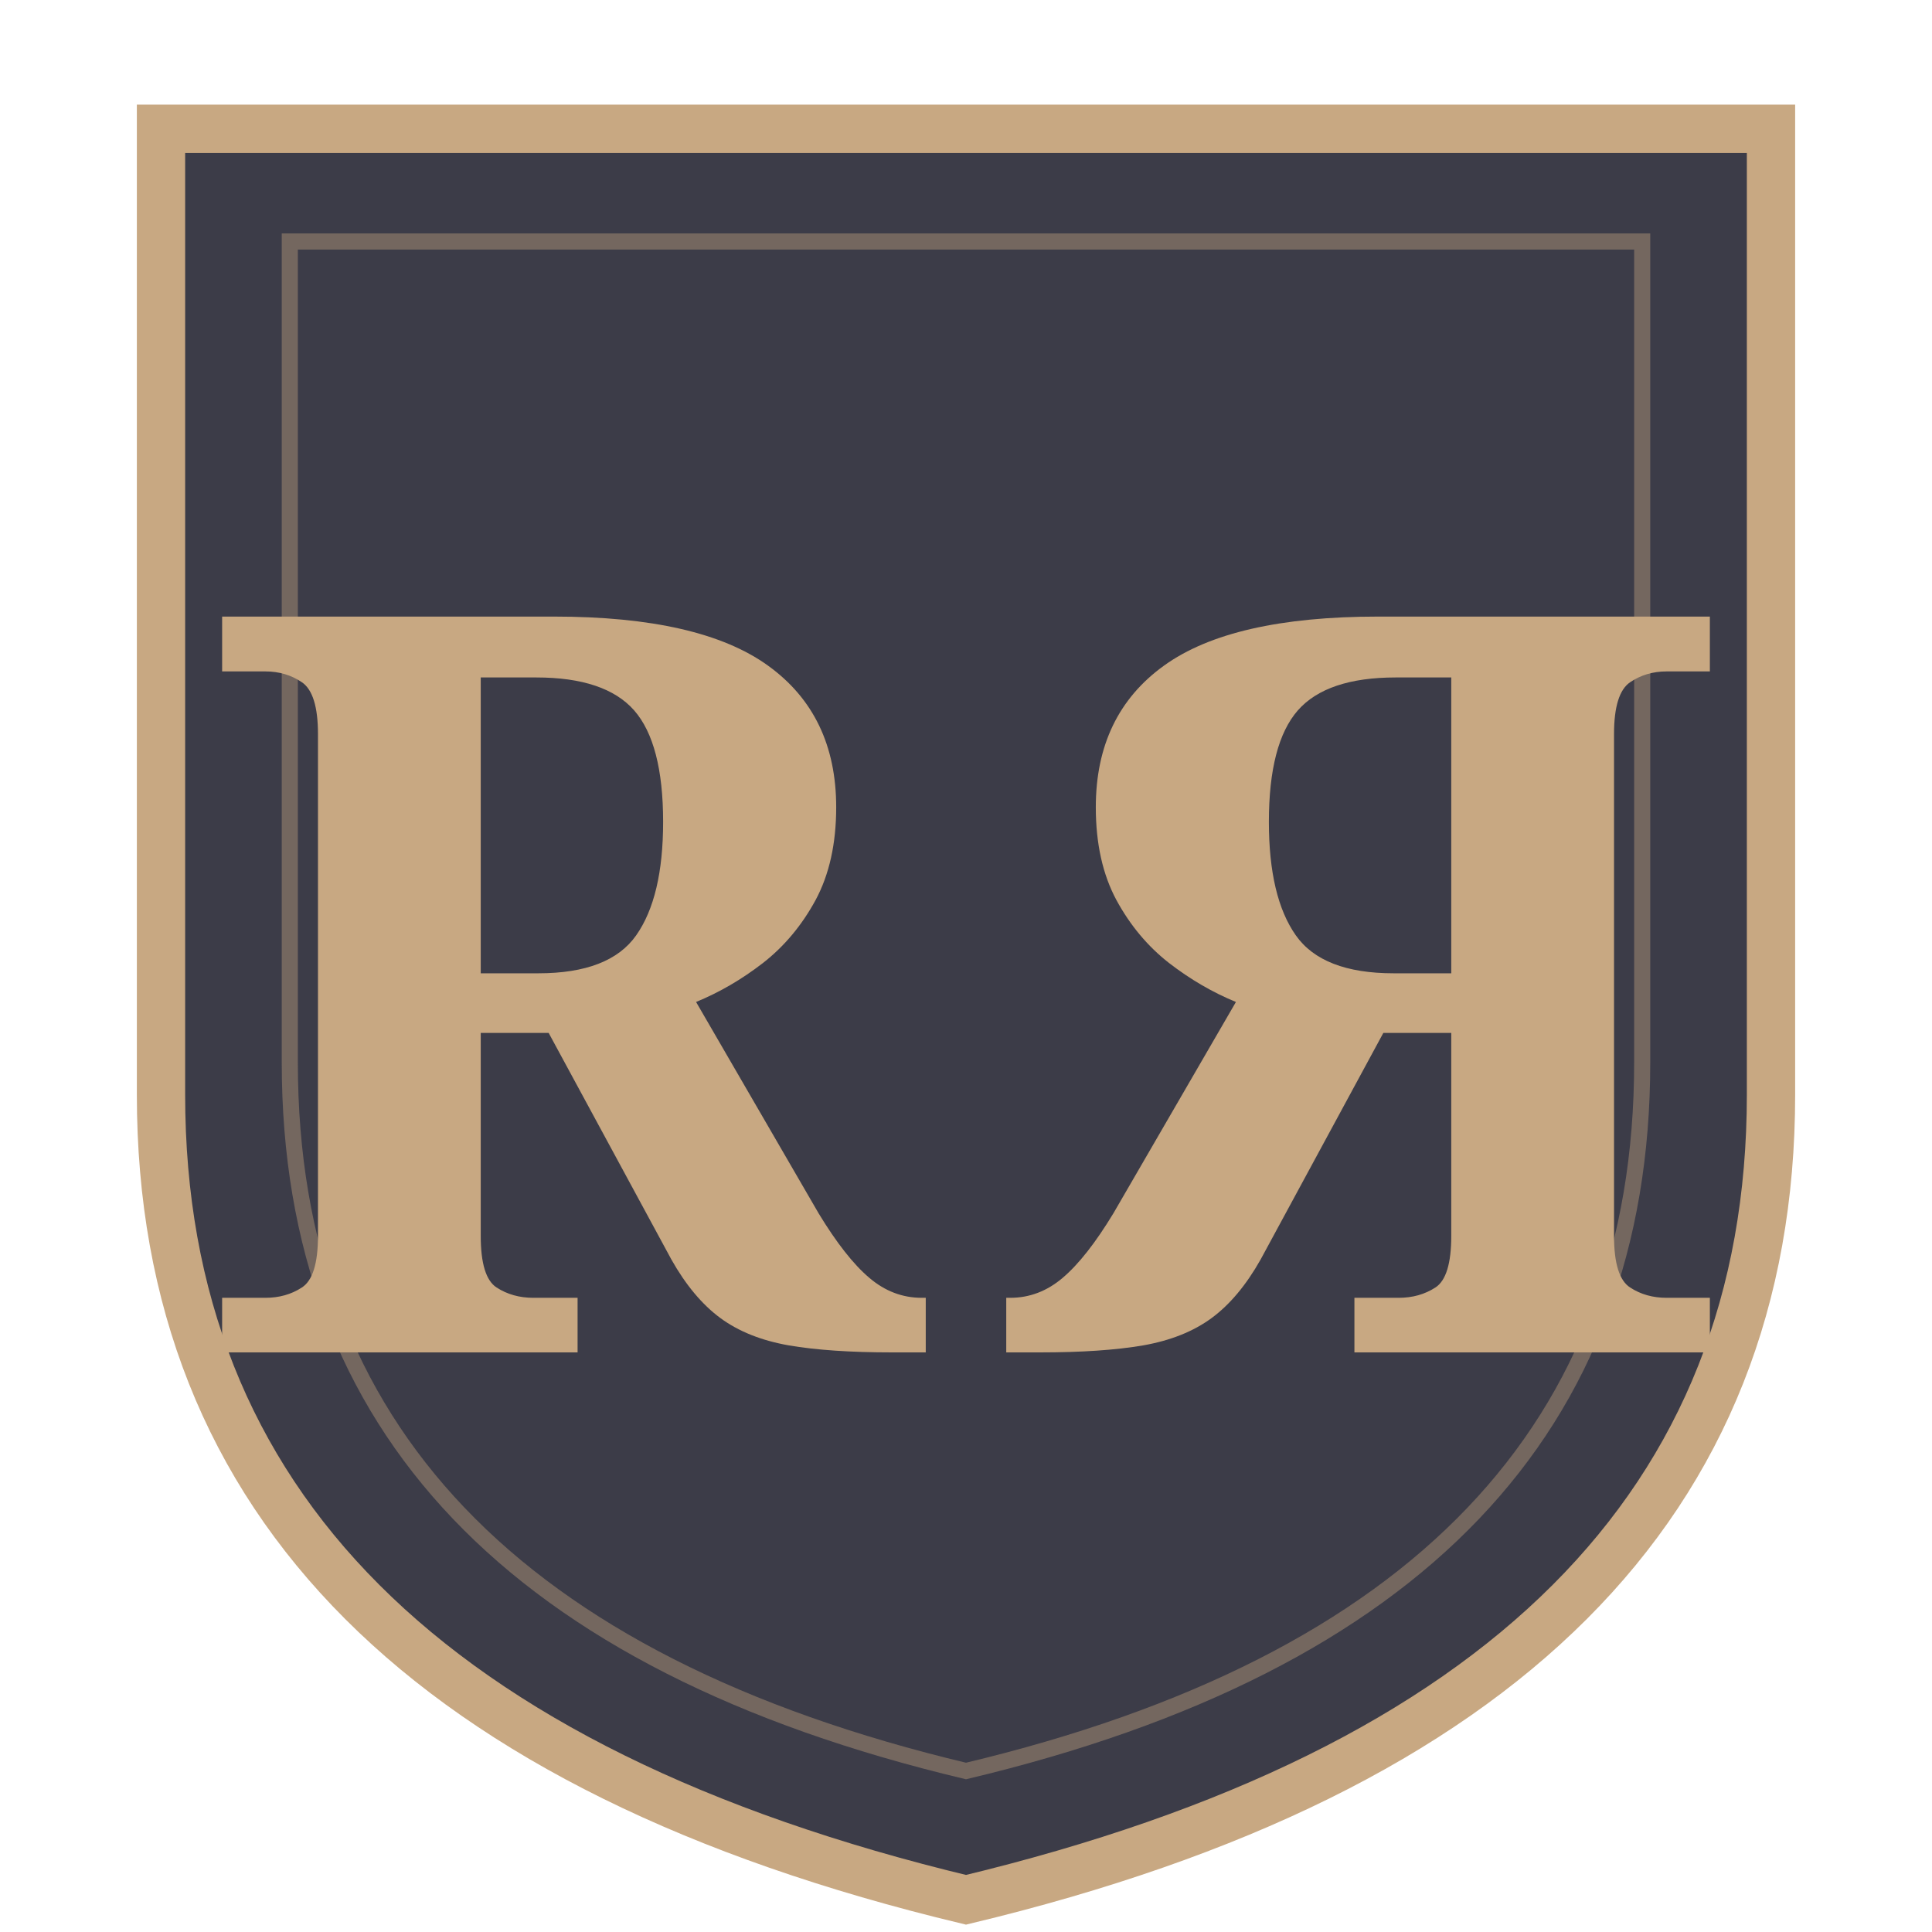
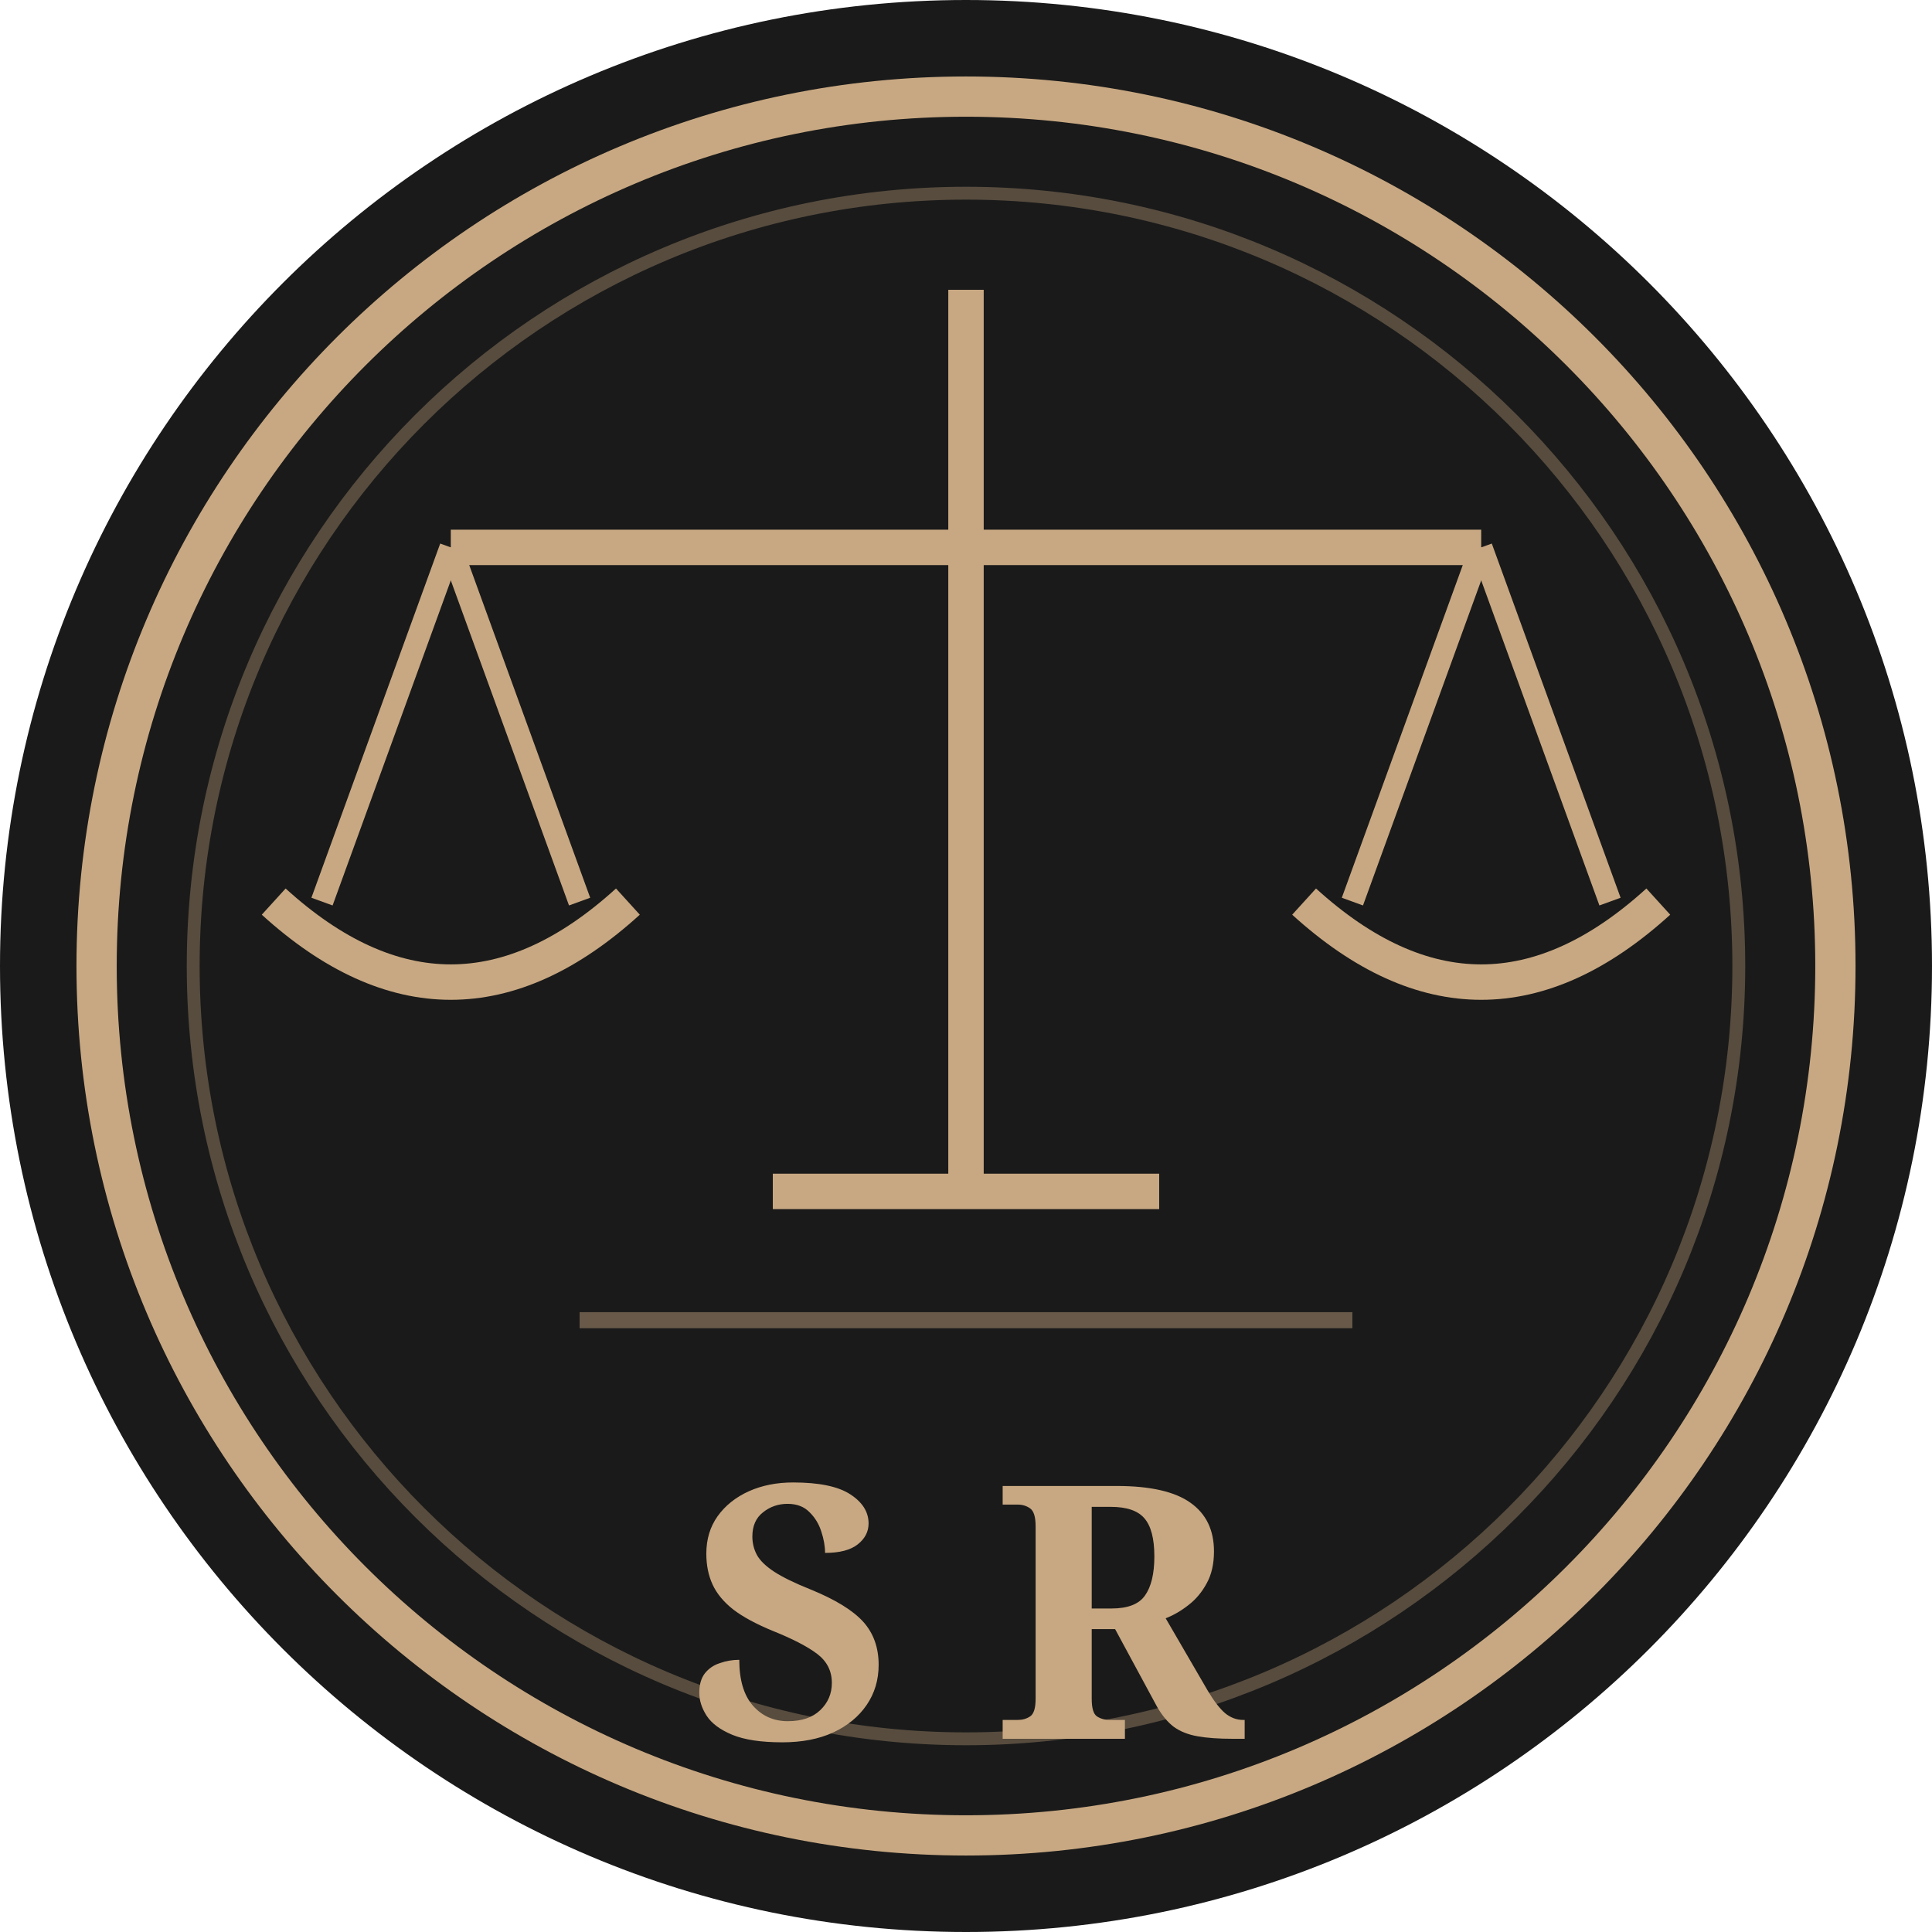
<svg xmlns="http://www.w3.org/2000/svg" viewBox="0 0 120 120">
-   <path d="M10 8H110V68Q110 106 60 118Q10 106 10 68Z" fill="#3C3C48" />
-   <path d="M10 8H110V68Q110 106 60 118Q10 106 10 68Z" stroke="#C8A882" stroke-width="3" fill="none" />
-   <path d="M18 15H102V66Q102 100 60 110Q18 100 18 66Z" stroke="#C8A882" stroke-width="1" stroke-opacity="0.4" fill="none" />
-   <text x="12" y="84" font-family="Georgia,serif" font-size="64" font-weight="bold" fill="#C8A882">R</text>
-   <g transform="translate(120,0) scale(-1,1)">
-     <text x="12" y="84" font-family="Georgia,serif" font-size="64" font-weight="bold" fill="#C8A882">R</text>
-   </g>
+   <circle cx="60" cy="60" r="60" fill="#1a1a1a" />
+   <circle cx="60" cy="60" r="54" fill="none" stroke="#C8A882" stroke-width="2.5" />
+   <circle cx="60" cy="60" r="48" fill="none" stroke="#C8A882" stroke-width="0.8" stroke-opacity="0.35" />
+   <line x1="60" y1="18" x2="60" y2="74" stroke="#C8A882" stroke-width="2.2" />
+   <line x1="28" y1="34" x2="92" y2="34" stroke="#C8A882" stroke-width="2.2" />
+   <line x1="28" y1="34" x2="20" y2="56" stroke="#C8A882" stroke-width="1.4" />
+   <line x1="28" y1="34" x2="36" y2="56" stroke="#C8A882" stroke-width="1.4" />
+   <path d="M17 56 Q28 66 39 56" fill="none" stroke="#C8A882" stroke-width="2.2" />
+   <line x1="92" y1="34" x2="84" y2="56" stroke="#C8A882" stroke-width="1.4" />
+   <line x1="92" y1="34" x2="100" y2="56" stroke="#C8A882" stroke-width="1.4" />
+   <path d="M81 56 Q92 66 103 56" fill="none" stroke="#C8A882" stroke-width="2.2" />
+   <line x1="48" y1="74" x2="72" y2="74" stroke="#C8A882" stroke-width="2.2" />
+   <line x1="36" y1="82" x2="84" y2="82" stroke="#C8A882" stroke-width="1" stroke-opacity="0.45" />
+   <text x="60" y="108" text-anchor="middle" font-family="Georgia,serif" font-size="22" fill="#C8A882" font-weight="bold" letter-spacing="6">SR</text>
</svg>
